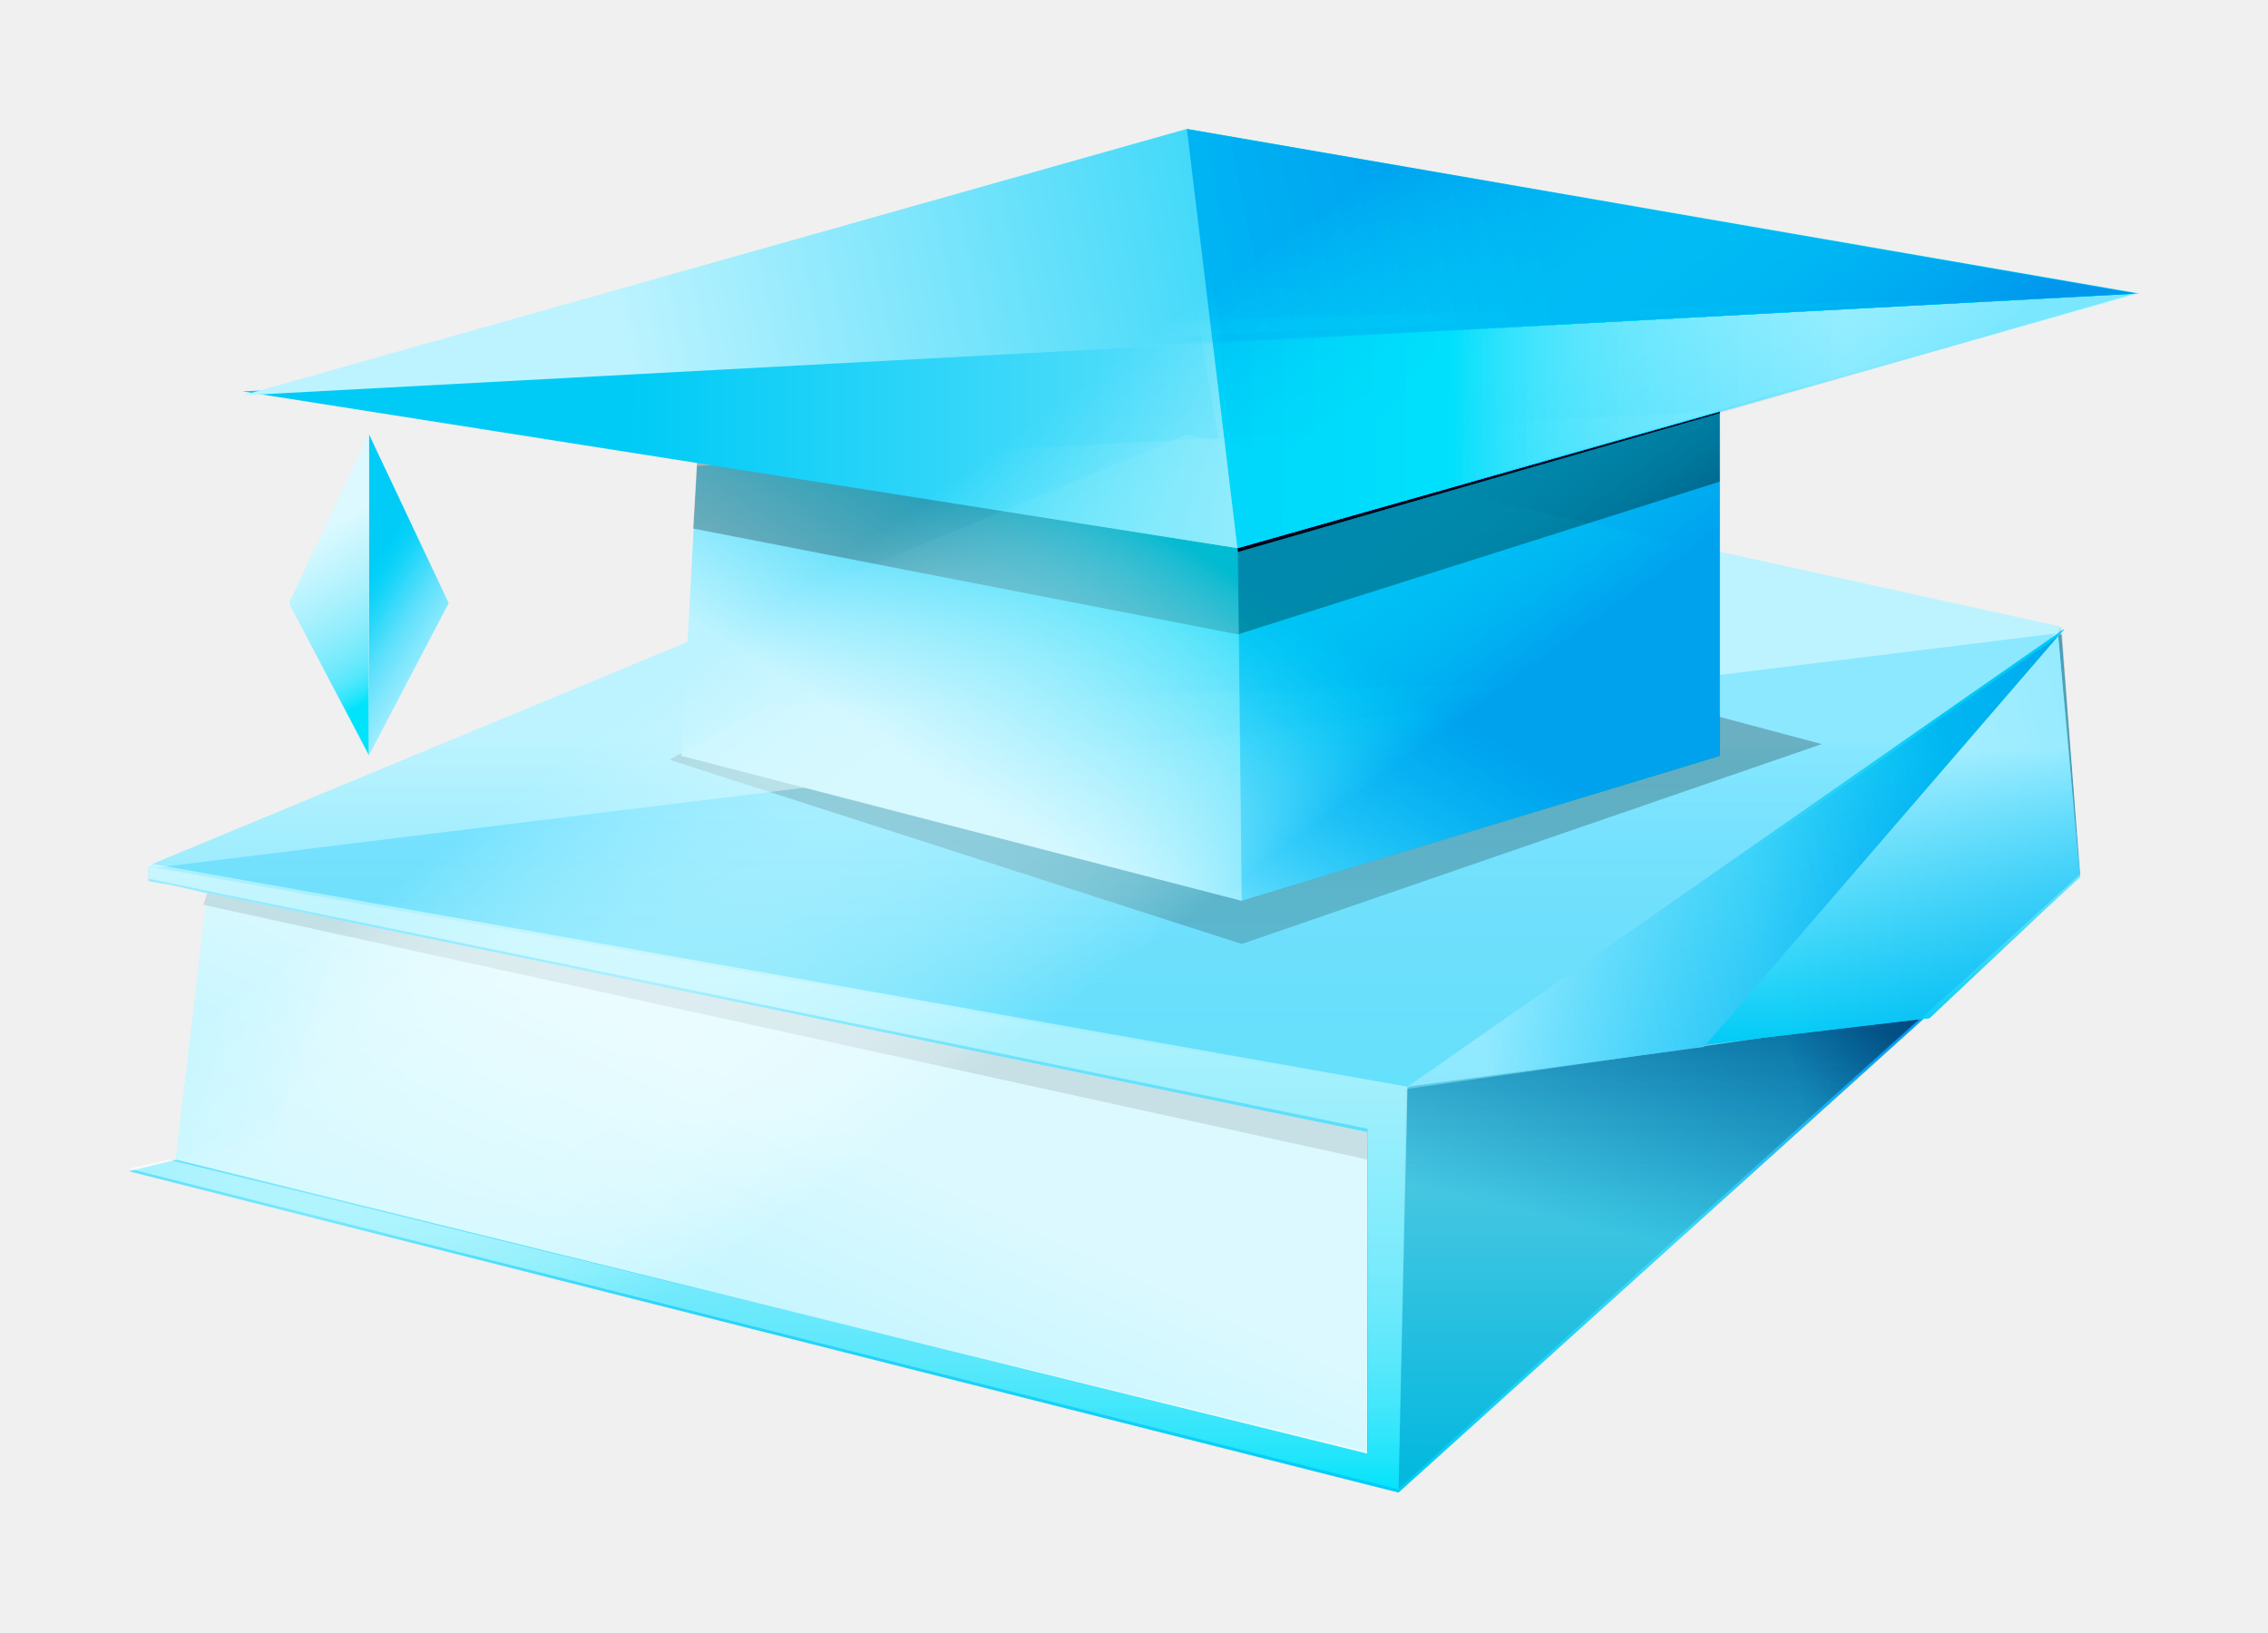
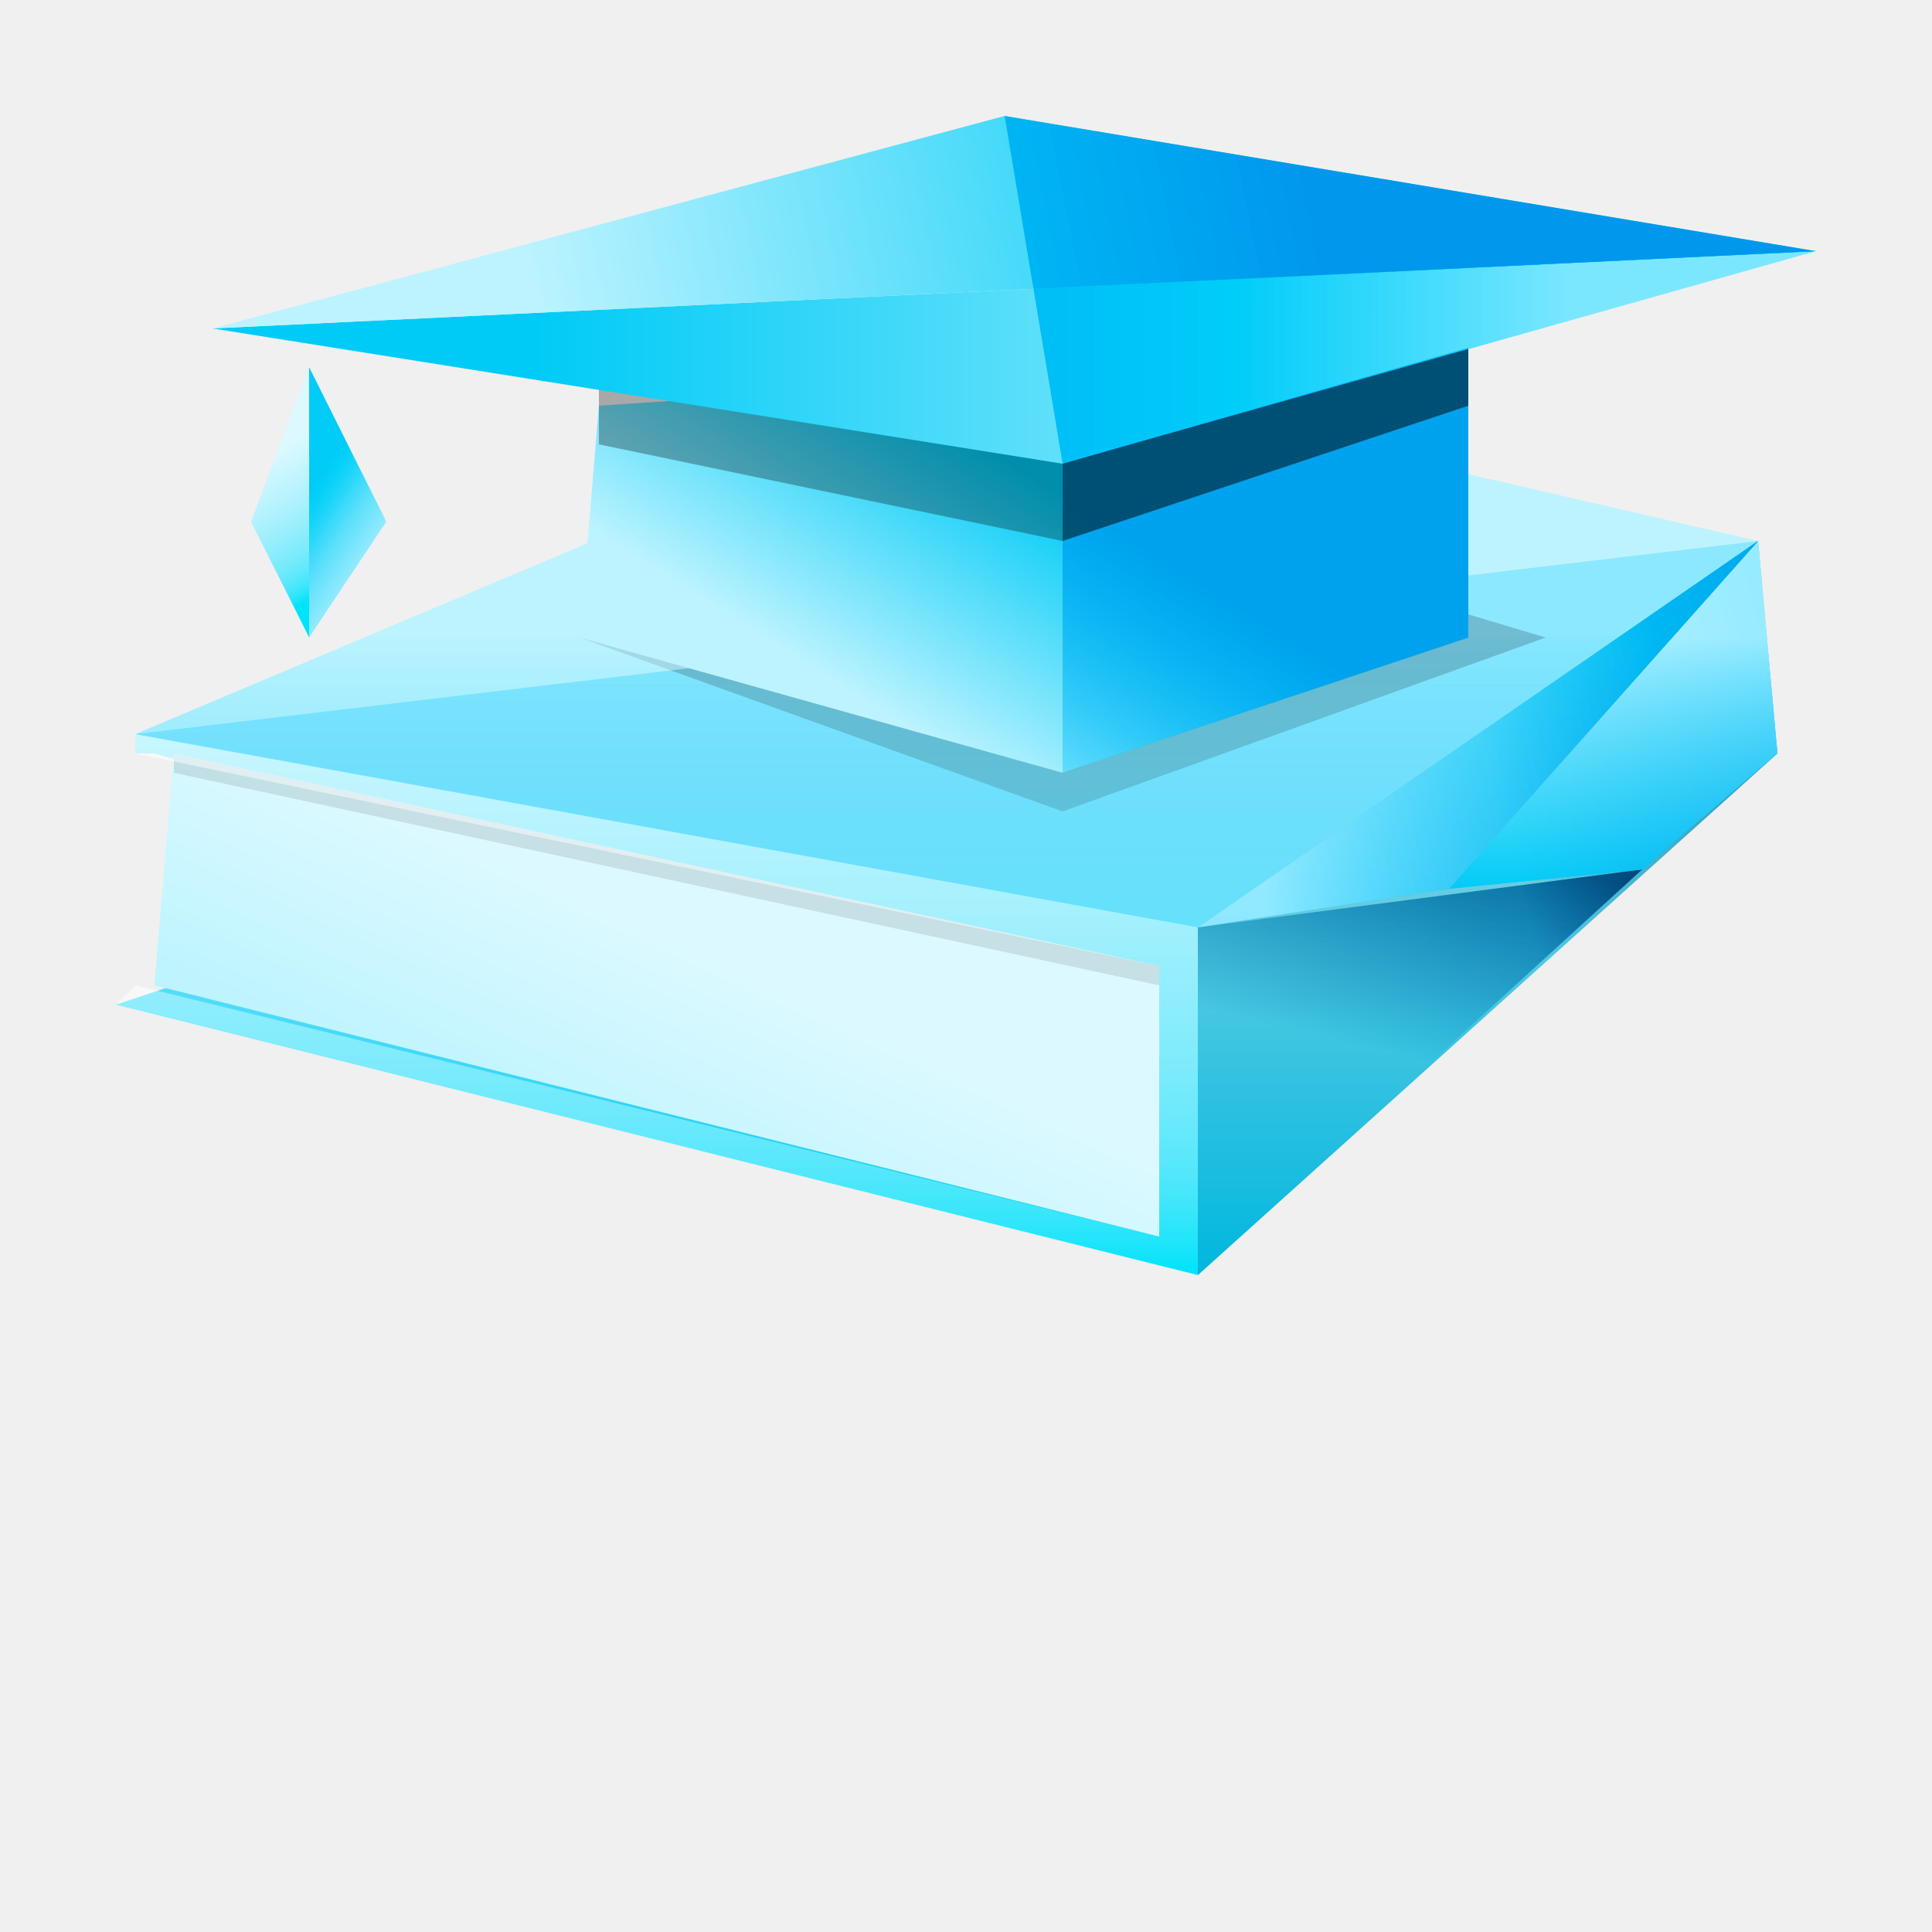
- <svg xmlns="http://www.w3.org/2000/svg" width="100" height="72" viewBox="0 0 100 72" fill="none">
-   <path d="M15.012 40.756L7.582 39.028L6.546 38.855V38.164L52.332 19.159L90.862 27.625L91.726 38.683L61.662 65.809L5.682 51.641L12.075 50.086L15.012 40.756Z" fill="url(#paint0_linear_3_85)" />
-   <path d="M19.788 26.59L16.267 19.142V33.309L19.788 26.59Z" fill="url(#paint1_linear_3_85)" />
+ <svg xmlns="http://www.w3.org/2000/svg" xmlns:xlink="http://www.w3.org/1999/xlink" width="100" height="100" fill="none">
+   <defs>
+     <path d="m20 27-4-8v14l4-6Z" fill="#fff" id="d" />
+   </defs>
+   <path d="m15 41-7-2H7v-1l45-19 39 9 1 11-30 27L6 52l6-2 3-9Z" fill="url(#a)" />
+   <path d="m20 27-4-8v14l4-6Z" fill="url(#b)" />
+   <path d="m20 27-4-8v14l4-6Z" fill="#000" style="mix-blend-mode:soft-light" />
+   <path d="m13 27 3-8v14l-3-6Z" fill="url(#c)" />
  <g style="mix-blend-mode:soft-light">
-     <path d="M19.788 26.59L16.267 19.142V33.309L19.788 26.59Z" fill="black" />
+     <use xlink:href="#d" />
+     <use style="mix-blend-mode:soft-light" xlink:href="#d" />
+     <path d="m13 27 3-8v14l-3-6Zm0 0h7-7Z" fill="#fff" />
  </g>
-   <path d="M12.745 26.59L16.267 19.142V33.309L12.745 26.59Z" fill="url(#paint2_linear_3_85)" />
-   <g style="mix-blend-mode:soft-light">
-     <path d="M19.788 26.59L16.267 19.142V33.309L19.788 26.59Z" fill="white" />
-     <g style="mix-blend-mode:soft-light">
-       <path d="M19.788 26.59L16.267 19.142V33.309L19.788 26.59Z" fill="white" />
-     </g>
-     <path d="M12.745 26.59L16.267 19.142V33.309L12.745 26.59Z" fill="white" />
-     <path d="M12.704 26.59H19.748V26.671H12.704V26.59Z" fill="white" />
-   </g>
-   <path d="M7.755 51.123L9.137 39.374L60.28 49.913V64.081L7.755 51.123Z" fill="url(#paint3_linear_3_85)" />
-   <g style="mix-blend-mode:soft-light">
-     <path d="M7.755 51.123L9.137 39.374L60.28 49.913V64.081L7.755 51.123Z" fill="white" />
-   </g>
-   <path d="M29.525 33.499L33.845 31.08L69.956 30.044L80.322 32.808L54.751 41.62L29.525 33.499Z" fill="black" fill-opacity="0.13" />
-   <g style="mix-blend-mode:soft-light">
-     <path d="M90.731 27.919L6.852 38.258L62.056 48.011L90.731 27.919Z" fill="url(#paint4_linear_3_85)" />
-   </g>
-   <path d="M30.044 33.327L30.735 20.541L75.831 18.122V33.327L54.751 39.719L30.044 33.327Z" fill="url(#paint5_linear_3_85)" />
-   <path d="M30.562 23.305L30.735 20.368L54.578 24.169L75.83 18.122V21.232L54.578 27.97L30.562 23.305Z" fill="black" fill-opacity="0.26" />
-   <path d="M54.578 24.169L10.693 17.258L94.318 12.939L54.578 24.169Z" fill="url(#paint6_linear_3_85)" />
-   <path d="M52.333 5.682L94.318 12.939L10.693 17.431L52.333 5.682Z" fill="url(#paint7_linear_3_85)" />
-   <g style="mix-blend-mode:soft-light">
-     <path d="M54.578 24.169L54.751 39.719L75.83 33.327V18.122L54.578 24.169Z" fill="black" />
-   </g>
-   <path d="M62.008 48.013L90.689 27.97L90.862 27.625L91.726 38.51L61.662 65.636L62.008 48.013Z" fill="black" fill-opacity="0.1" />
-   <path opacity="0.5" d="M9.137 39.374L60.28 49.913V51.123L8.964 39.892L9.137 39.374Z" fill="black" fill-opacity="0.2" />
-   <g style="mix-blend-mode:overlay">
-     <path d="M54.578 24.342L52.332 5.682L94.145 12.939L54.578 24.342Z" fill="black" />
-   </g>
-   <g style="mix-blend-mode:soft-light">
-     <path d="M85.074 44.695L62.056 48.011L61.763 65.762L85.074 44.695Z" fill="url(#paint8_linear_3_85)" />
-   </g>
-   <g style="mix-blend-mode:soft-light">
-     <path d="M85.074 44.695L62.056 48.011L61.763 65.762L85.074 44.695Z" fill="url(#paint9_linear_3_85)" />
-   </g>
-   <g style="mix-blend-mode:soft-light">
-     <path d="M62.056 47.914L6.56 38.063V38.746L60.301 49.767V64.007L7.437 51.132L5.682 51.523L61.666 65.665L62.056 47.914Z" fill="white" />
-   </g>
-   <path d="M90.731 27.822L75.126 46.061L85.074 44.89L91.706 38.648L90.731 27.822Z" fill="url(#paint10_linear_3_85)" />
-   <path d="M91.024 27.724L62.056 47.914L75.126 46.158L91.024 27.724Z" fill="url(#paint11_linear_3_85)" />
-   <g style="mix-blend-mode:soft-light">
-     <path d="M91.024 27.724L62.056 47.914L75.126 46.158L91.024 27.724Z" fill="url(#paint12_linear_3_85)" />
-   </g>
-   <g style="mix-blend-mode:soft-light">
-     <path d="M61.959 48.206L90.926 27.919L91.706 38.551L61.959 65.567V48.206Z" fill="url(#paint13_linear_3_85)" />
-   </g>
-   <g style="mix-blend-mode:soft-light" opacity="0.8">
-     <path d="M15.012 40.756L7.582 39.028L6.546 38.855V38.164L52.332 19.159L90.862 27.625L91.726 38.683L61.662 65.809L5.682 51.641L12.075 50.086L15.012 40.756Z" fill="url(#paint14_linear_3_85)" />
-     <path d="M19.788 26.59L16.266 19.141V33.309L19.788 26.59Z" fill="url(#paint15_linear_3_85)" />
-     <path d="M19.788 26.59L16.266 19.141V33.309L19.788 26.59Z" fill="url(#paint16_linear_3_85)" />
-     <path d="M12.745 26.59L16.266 19.141V33.309L12.745 26.59Z" fill="url(#paint17_linear_3_85)" />
-     <path d="M19.748 26.59H12.704V26.671H19.748V26.59Z" fill="url(#paint18_linear_3_85)" />
-     <path d="M19.788 26.59L16.266 19.141V33.309L19.788 26.59Z" fill="url(#paint19_linear_3_85)" />
-     <path d="M19.788 26.59L16.266 19.141V33.309L19.788 26.59Z" fill="url(#paint20_linear_3_85)" />
-     <path d="M12.745 26.59L16.266 19.141V33.309L12.745 26.59Z" fill="url(#paint21_linear_3_85)" />
-     <path d="M19.748 26.59H12.704V26.671H19.748V26.59Z" fill="url(#paint22_linear_3_85)" />
-     <path d="M7.755 51.123L9.137 39.374L60.28 49.913V64.081L7.755 51.123Z" fill="url(#paint23_linear_3_85)" />
-     <path d="M7.755 51.123L9.137 39.374L60.28 49.913V64.081L7.755 51.123Z" fill="url(#paint24_linear_3_85)" />
-     <path d="M29.525 33.499L33.845 31.08L69.956 30.044L80.322 32.808L54.751 41.62L29.525 33.499Z" fill="url(#paint25_linear_3_85)" />
-     <path d="M90.731 27.919L6.852 38.258L62.056 48.011L90.731 27.919Z" fill="url(#paint26_linear_3_85)" />
-     <path d="M30.044 33.327L30.735 20.541L75.83 18.122V33.327L54.751 39.719L30.044 33.327Z" fill="url(#paint27_linear_3_85)" />
-     <path d="M30.562 23.305L30.735 20.368L54.578 24.169L75.83 18.122V21.232L54.578 27.97L30.562 23.305Z" fill="url(#paint28_linear_3_85)" />
-     <path d="M54.578 24.169L10.692 17.258L94.318 12.938L54.578 24.169Z" fill="url(#paint29_linear_3_85)" />
-     <path d="M52.332 5.682L94.318 12.938L10.692 17.431L52.332 5.682Z" fill="url(#paint30_linear_3_85)" />
-     <path d="M54.578 24.169L54.751 39.719L75.83 33.327V18.122L54.578 24.169Z" fill="url(#paint31_linear_3_85)" />
-     <path d="M62.008 48.013L90.689 27.97L90.862 27.625L91.726 38.51L61.662 65.636L62.008 48.013Z" fill="url(#paint32_linear_3_85)" />
-     <path d="M9.137 39.374L60.28 49.913V51.123L8.965 39.892L9.137 39.374Z" fill="url(#paint33_linear_3_85)" />
-     <path d="M54.5 24L52.332 5.682L94.145 12.938L54.5 24Z" fill="url(#paint34_linear_3_85)" />
-     <path d="M85.074 44.695L62.056 48.011L61.763 65.762L85.074 44.695Z" fill="url(#paint35_linear_3_85)" />
-     <path d="M85.074 44.695L62.056 48.011L61.763 65.762L85.074 44.695Z" fill="url(#paint36_linear_3_85)" />
-     <path d="M62.056 47.914L6.56 38.063V38.746L60.301 49.767V64.007L7.437 51.132L5.682 51.523L61.666 65.665L62.056 47.914Z" fill="url(#paint37_linear_3_85)" />
-     <path d="M53.473 14.07L11.144 17.386L53.473 14.752L93.949 12.997L53.473 14.07Z" fill="url(#paint38_linear_3_85)" />
-     <path d="M52.888 14.46L52.205 5.779L53.766 14.46L54.546 24.116L52.888 14.46Z" fill="url(#paint39_linear_3_85)" />
-   </g>
-   <path d="M90.731 27.822L75.126 46.061L85.074 44.89L91.707 38.648L90.731 27.822Z" fill="url(#paint40_linear_3_85)" />
-   <path d="M91.024 27.724L62.056 47.914L75.126 46.158L91.024 27.724Z" fill="url(#paint41_linear_3_85)" />
-   <g style="mix-blend-mode:soft-light">
-     <path d="M91.024 27.724L62.056 47.914L75.126 46.158L91.024 27.724Z" fill="url(#paint42_linear_3_85)" />
-   </g>
-   <g style="mix-blend-mode:soft-light">
-     <path d="M61.959 48.206L90.926 27.919L91.707 38.551L61.959 65.567V48.206Z" fill="url(#paint43_linear_3_85)" />
-   </g>
+   <path d="m8 51 1-12 51 11v14L8 51Z" fill="url(#e)" />
+   <path d="m8 51 1-12 51 11v14L8 51Z" fill="#fff" style="mix-blend-mode:soft-light" />
+   <path d="m30 33 4-2 36-1 10 3-25 9-25-9Z" fill="#000" fill-opacity=".1" />
+   <path d="M91 28 7 38l55 10 29-20Z" fill="url(#f)" style="mix-blend-mode:soft-light" />
+   <path d="m30 33 1-12 45-3v15l-21 7-25-7Z" fill="url(#g)" />
+   <path d="M31 23v-3l24 4 21-6v3l-21 7-24-5Z" fill="#000" fill-opacity=".3" />
+   <path d="m55 24-44-7 83-4-39 11Z" fill="url(#h)" />
+   <path d="m52 6 42 7-83 4L52 6Z" fill="url(#i)" />
+   <path d="M55 24v16l21-7V18l-21 6Z" fill="#000" style="mix-blend-mode:soft-light" />
+   <path d="m62 48 29-20 1 11-30 27V48Z" fill="#000" fill-opacity=".1" />
+   <path opacity=".5" d="m9 39 51 11v1L9 40v-1Z" fill="#000" fill-opacity=".2" />
+   <path d="M55 24 52 6l42 7-39 11Z" fill="#000" style="mix-blend-mode:overlay" />
+   <path d="m85 45-23 3v18l23-21Z" fill="url(#j)" style="mix-blend-mode:soft-light" />
+   <path d="m85 45-23 3v18l23-21Z" fill="url(#k)" style="mix-blend-mode:soft-light" />
+   <path d="M62 48 7 38v1l53 11v14L7 51l-1 1 56 14V48Z" fill="#fff" style="mix-blend-mode:soft-light" />
+   <path d="M91 28 75 46l10-1 7-6-1-11Z" fill="url(#l)" />
+   <path d="M91 28 62 48l13-2 16-18Z" fill="url(#m)" />
+   <path d="M91 28 62 48l13-2 16-18Z" fill="url(#n)" style="mix-blend-mode:soft-light" />
+   <path d="m62 48 29-20 1 11-30 27V48Z" fill="url(#o)" style="mix-blend-mode:soft-light" />
+   <path d="M91 28 75 46l10-1 7-6-1-11Z" fill="url(#P)" />
+   <path d="M91 28 62 48l13-2 16-18Z" fill="url(#Q)" />
+   <path d="M91 28 62 48l13-2 16-18Z" fill="url(#R)" style="mix-blend-mode:soft-light" />
+   <path d="m62 48 29-20 1 11-30 27V48Z" fill="url(#S)" style="mix-blend-mode:soft-light" />
  <defs>
-     <linearGradient id="paint0_linear_3_85" x1="48.704" y1="32.458" x2="48.704" y2="65.809" gradientUnits="userSpaceOnUse">
+     <linearGradient id="a" x1="48.7" y1="32.5" x2="48.7" y2="65.8" gradientUnits="userSpaceOnUse">
      <stop stop-color="#BDF3FF" />
      <stop offset="1" stop-color="#00CBF6" />
    </linearGradient>
-     <linearGradient id="paint1_linear_3_85" x1="20.355" y1="28.735" x2="15.659" y2="25.618" gradientUnits="userSpaceOnUse">
+     <linearGradient id="b" x1="20.4" y1="28.7" x2="15.7" y2="25.6" gradientUnits="userSpaceOnUse">
      <stop stop-color="#BDF3FF" />
      <stop offset="1" stop-color="#00CBF6" />
    </linearGradient>
-     <linearGradient id="paint2_linear_3_85" x1="12.138" y1="24.566" x2="15.902" y2="31.083" gradientUnits="userSpaceOnUse">
+     <linearGradient id="c" x1="12.1" y1="24.6" x2="15.9" y2="31.1" gradientUnits="userSpaceOnUse">
      <stop stop-color="#BDF3FF" />
      <stop offset="1" stop-color="#00CBF6" />
    </linearGradient>
-     <linearGradient id="paint3_linear_3_85" x1="19.434" y1="41.672" x2="-0.56" y2="85.367" gradientUnits="userSpaceOnUse">
+     <linearGradient id="e" x1="19.4" y1="41.7" x2="-.6" y2="85.4" gradientUnits="userSpaceOnUse">
      <stop stop-color="#BDF3FF" />
      <stop offset="1" stop-color="#00CBF6" />
    </linearGradient>
-     <linearGradient id="paint4_linear_3_85" x1="48.792" y1="33.647" x2="48.792" y2="48.011" gradientUnits="userSpaceOnUse">
+     <linearGradient id="f" x1="48.8" y1="33.6" x2="48.8" y2="48" gradientUnits="userSpaceOnUse">
      <stop />
      <stop offset="1" stop-opacity="0" />
    </linearGradient>
-     <linearGradient id="paint5_linear_3_85" x1="52.937" y1="24.328" x2="45.248" y2="36.609" gradientUnits="userSpaceOnUse">
+     <linearGradient id="g" x1="52.9" y1="24.3" x2="45.2" y2="36.6" gradientUnits="userSpaceOnUse">
      <stop stop-color="#00CBF6" />
      <stop offset="1" stop-color="#BDF3FF" />
    </linearGradient>
-     <linearGradient id="paint6_linear_3_85" x1="27.798" y1="19.677" x2="81.359" y2="19.85" gradientUnits="userSpaceOnUse">
+     <linearGradient id="h" x1="27.8" y1="19.7" x2="81.4" y2="19.8" gradientUnits="userSpaceOnUse">
      <stop stop-color="#00CBF6" />
      <stop offset="1" stop-color="#BDF3FF" />
    </linearGradient>
-     <linearGradient id="paint7_linear_3_85" x1="67.537" y1="7.41" x2="27.452" y2="15.53" gradientUnits="userSpaceOnUse">
+     <linearGradient id="i" x1="67.5" y1="7.4" x2="27.5" y2="15.5" gradientUnits="userSpaceOnUse">
      <stop stop-color="#00CBF6" />
      <stop offset="1" stop-color="#BDF3FF" />
    </linearGradient>
-     <linearGradient id="paint8_linear_3_85" x1="71.322" y1="54.448" x2="73.955" y2="43.33" gradientUnits="userSpaceOnUse">
+     <linearGradient id="j" x1="71.3" y1="54.4" x2="74" y2="43.3" gradientUnits="userSpaceOnUse">
      <stop stop-opacity="0" />
      <stop offset="1" />
    </linearGradient>
-     <linearGradient id="paint9_linear_3_85" x1="71.322" y1="54.448" x2="73.955" y2="43.33" gradientUnits="userSpaceOnUse">
+     <linearGradient id="k" x1="71.3" y1="54.4" x2="74" y2="43.3" gradientUnits="userSpaceOnUse">
      <stop stop-opacity="0" />
      <stop offset="1" />
    </linearGradient>
-     <linearGradient id="paint10_linear_3_85" x1="83.416" y1="33.022" x2="83.416" y2="46.061" gradientUnits="userSpaceOnUse">
+     <linearGradient id="l" x1="83.4" y1="33" x2="83.4" y2="46.1" gradientUnits="userSpaceOnUse">
      <stop stop-color="#BDF3FF" />
      <stop offset="1" stop-color="#00CBF6" />
    </linearGradient>
-     <linearGradient id="paint11_linear_3_85" x1="65.079" y1="44.89" x2="87.415" y2="40.014" gradientUnits="userSpaceOnUse">
+     <linearGradient id="m" x1="65.1" y1="44.9" x2="87.4" y2="40" gradientUnits="userSpaceOnUse">
      <stop stop-color="#BDF3FF" />
      <stop offset="1" stop-color="#00CBF6" />
    </linearGradient>
-     <linearGradient id="paint12_linear_3_85" x1="76.54" y1="33.48" x2="76.54" y2="47.914" gradientUnits="userSpaceOnUse">
+     <linearGradient id="n" x1="76.5" y1="33.5" x2="76.5" y2="47.9" gradientUnits="userSpaceOnUse">
      <stop stop-opacity="0" />
      <stop offset="1" />
    </linearGradient>
-     <linearGradient id="paint13_linear_3_85" x1="76.833" y1="38.652" x2="96.68" y2="33.479" gradientUnits="userSpaceOnUse">
+     <linearGradient id="o" x1="76.8" y1="38.7" x2="96.7" y2="33.5" gradientUnits="userSpaceOnUse">
      <stop stop-opacity="0" />
      <stop offset="1" />
    </linearGradient>
-     <linearGradient id="paint14_linear_3_85" x1="35.234" y1="26.066" x2="48.011" y2="43.622" gradientUnits="userSpaceOnUse">
-       <stop stop-color="white" stop-opacity="0" />
-       <stop offset="0.445" stop-color="white" />
-       <stop offset="1" stop-color="white" stop-opacity="0" />
+     <linearGradient id="p" x1="35.2" y1="26.1" x2="48" y2="43.6" gradientUnits="userSpaceOnUse">
+       <stop stop-color="#fff" stop-opacity="0" />
+       <stop offset=".4" stop-color="#fff" />
+       <stop offset="1" stop-color="#fff" stop-opacity="0" />
    </linearGradient>
-     <linearGradient id="paint15_linear_3_85" x1="35.234" y1="26.066" x2="48.011" y2="43.622" gradientUnits="userSpaceOnUse">
-       <stop stop-color="white" stop-opacity="0" />
-       <stop offset="0.445" stop-color="white" />
-       <stop offset="1" stop-color="white" stop-opacity="0" />
-     </linearGradient>
-     <linearGradient id="paint16_linear_3_85" x1="35.234" y1="26.066" x2="48.011" y2="43.622" gradientUnits="userSpaceOnUse">
-       <stop stop-color="white" stop-opacity="0" />
-       <stop offset="0.445" stop-color="white" />
-       <stop offset="1" stop-color="white" stop-opacity="0" />
-     </linearGradient>
-     <linearGradient id="paint17_linear_3_85" x1="35.234" y1="26.066" x2="48.011" y2="43.622" gradientUnits="userSpaceOnUse">
-       <stop stop-color="white" stop-opacity="0" />
-       <stop offset="0.445" stop-color="white" />
-       <stop offset="1" stop-color="white" stop-opacity="0" />
-     </linearGradient>
-     <linearGradient id="paint18_linear_3_85" x1="35.234" y1="26.066" x2="48.011" y2="43.622" gradientUnits="userSpaceOnUse">
-       <stop stop-color="white" stop-opacity="0" />
-       <stop offset="0.445" stop-color="white" />
-       <stop offset="1" stop-color="white" stop-opacity="0" />
-     </linearGradient>
-     <linearGradient id="paint19_linear_3_85" x1="35.234" y1="26.066" x2="48.011" y2="43.622" gradientUnits="userSpaceOnUse">
-       <stop stop-color="white" stop-opacity="0" />
-       <stop offset="0.445" stop-color="white" />
-       <stop offset="1" stop-color="white" stop-opacity="0" />
-     </linearGradient>
-     <linearGradient id="paint20_linear_3_85" x1="35.234" y1="26.066" x2="48.011" y2="43.622" gradientUnits="userSpaceOnUse">
-       <stop stop-color="white" stop-opacity="0" />
-       <stop offset="0.445" stop-color="white" />
-       <stop offset="1" stop-color="white" stop-opacity="0" />
-     </linearGradient>
-     <linearGradient id="paint21_linear_3_85" x1="35.234" y1="26.066" x2="48.011" y2="43.622" gradientUnits="userSpaceOnUse">
-       <stop stop-color="white" stop-opacity="0" />
-       <stop offset="0.445" stop-color="white" />
-       <stop offset="1" stop-color="white" stop-opacity="0" />
-     </linearGradient>
-     <linearGradient id="paint22_linear_3_85" x1="35.234" y1="26.066" x2="48.011" y2="43.622" gradientUnits="userSpaceOnUse">
-       <stop stop-color="white" stop-opacity="0" />
-       <stop offset="0.445" stop-color="white" />
-       <stop offset="1" stop-color="white" stop-opacity="0" />
-     </linearGradient>
-     <linearGradient id="paint23_linear_3_85" x1="35.234" y1="26.066" x2="48.011" y2="43.622" gradientUnits="userSpaceOnUse">
-       <stop stop-color="white" stop-opacity="0" />
-       <stop offset="0.445" stop-color="white" />
-       <stop offset="1" stop-color="white" stop-opacity="0" />
-     </linearGradient>
-     <linearGradient id="paint24_linear_3_85" x1="35.234" y1="26.066" x2="48.011" y2="43.622" gradientUnits="userSpaceOnUse">
-       <stop stop-color="white" stop-opacity="0" />
-       <stop offset="0.445" stop-color="white" />
-       <stop offset="1" stop-color="white" stop-opacity="0" />
-     </linearGradient>
-     <linearGradient id="paint25_linear_3_85" x1="35.234" y1="26.066" x2="48.011" y2="43.622" gradientUnits="userSpaceOnUse">
-       <stop stop-color="white" stop-opacity="0" />
-       <stop offset="0.445" stop-color="white" />
-       <stop offset="1" stop-color="white" stop-opacity="0" />
-     </linearGradient>
-     <linearGradient id="paint26_linear_3_85" x1="35.234" y1="26.066" x2="48.011" y2="43.622" gradientUnits="userSpaceOnUse">
-       <stop stop-color="white" stop-opacity="0" />
-       <stop offset="0.445" stop-color="white" />
-       <stop offset="1" stop-color="white" stop-opacity="0" />
-     </linearGradient>
-     <linearGradient id="paint27_linear_3_85" x1="35.234" y1="26.066" x2="48.011" y2="43.622" gradientUnits="userSpaceOnUse">
-       <stop stop-color="white" stop-opacity="0" />
-       <stop offset="0.445" stop-color="white" />
-       <stop offset="1" stop-color="white" stop-opacity="0" />
-     </linearGradient>
-     <linearGradient id="paint28_linear_3_85" x1="35.234" y1="26.066" x2="48.011" y2="43.622" gradientUnits="userSpaceOnUse">
-       <stop stop-color="white" stop-opacity="0" />
-       <stop offset="0.445" stop-color="white" />
-       <stop offset="1" stop-color="white" stop-opacity="0" />
-     </linearGradient>
-     <linearGradient id="paint29_linear_3_85" x1="35.234" y1="26.066" x2="48.011" y2="43.622" gradientUnits="userSpaceOnUse">
-       <stop stop-color="white" stop-opacity="0" />
-       <stop offset="0.445" stop-color="white" />
-       <stop offset="1" stop-color="white" stop-opacity="0" />
-     </linearGradient>
-     <linearGradient id="paint30_linear_3_85" x1="35.234" y1="26.066" x2="48.011" y2="43.622" gradientUnits="userSpaceOnUse">
-       <stop stop-color="white" stop-opacity="0" />
-       <stop offset="0.445" stop-color="white" />
-       <stop offset="1" stop-color="white" stop-opacity="0" />
-     </linearGradient>
-     <linearGradient id="paint31_linear_3_85" x1="35.234" y1="26.066" x2="48.011" y2="43.622" gradientUnits="userSpaceOnUse">
-       <stop stop-color="white" stop-opacity="0" />
-       <stop offset="0.445" stop-color="white" />
-       <stop offset="1" stop-color="white" stop-opacity="0" />
-     </linearGradient>
-     <linearGradient id="paint32_linear_3_85" x1="35.234" y1="26.066" x2="48.011" y2="43.622" gradientUnits="userSpaceOnUse">
-       <stop stop-color="white" stop-opacity="0" />
-       <stop offset="0.445" stop-color="white" />
-       <stop offset="1" stop-color="white" stop-opacity="0" />
-     </linearGradient>
-     <linearGradient id="paint33_linear_3_85" x1="35.234" y1="26.066" x2="48.011" y2="43.622" gradientUnits="userSpaceOnUse">
-       <stop stop-color="white" stop-opacity="0" />
-       <stop offset="0.445" stop-color="white" />
-       <stop offset="1" stop-color="white" stop-opacity="0" />
-     </linearGradient>
-     <linearGradient id="paint34_linear_3_85" x1="35.234" y1="26.066" x2="48.011" y2="43.622" gradientUnits="userSpaceOnUse">
-       <stop stop-color="white" stop-opacity="0" />
-       <stop offset="0.445" stop-color="white" />
-       <stop offset="1" stop-color="white" stop-opacity="0" />
-     </linearGradient>
-     <linearGradient id="paint35_linear_3_85" x1="35.234" y1="26.066" x2="48.011" y2="43.622" gradientUnits="userSpaceOnUse">
-       <stop stop-color="white" stop-opacity="0" />
-       <stop offset="0.445" stop-color="white" />
-       <stop offset="1" stop-color="white" stop-opacity="0" />
-     </linearGradient>
-     <linearGradient id="paint36_linear_3_85" x1="35.234" y1="26.066" x2="48.011" y2="43.622" gradientUnits="userSpaceOnUse">
-       <stop stop-color="white" stop-opacity="0" />
-       <stop offset="0.445" stop-color="white" />
-       <stop offset="1" stop-color="white" stop-opacity="0" />
-     </linearGradient>
-     <linearGradient id="paint37_linear_3_85" x1="35.234" y1="26.066" x2="48.011" y2="43.622" gradientUnits="userSpaceOnUse">
-       <stop stop-color="white" stop-opacity="0" />
-       <stop offset="0.445" stop-color="white" />
-       <stop offset="1" stop-color="white" stop-opacity="0" />
-     </linearGradient>
-     <linearGradient id="paint38_linear_3_85" x1="35.234" y1="26.066" x2="48.011" y2="43.622" gradientUnits="userSpaceOnUse">
-       <stop stop-color="white" stop-opacity="0" />
-       <stop offset="0.445" stop-color="white" />
-       <stop offset="1" stop-color="white" stop-opacity="0" />
-     </linearGradient>
-     <linearGradient id="paint39_linear_3_85" x1="35.234" y1="26.066" x2="48.011" y2="43.622" gradientUnits="userSpaceOnUse">
-       <stop stop-color="white" stop-opacity="0" />
-       <stop offset="0.445" stop-color="white" />
-       <stop offset="1" stop-color="white" stop-opacity="0" />
-     </linearGradient>
-     <linearGradient id="paint40_linear_3_85" x1="83.416" y1="33.022" x2="83.416" y2="46.061" gradientUnits="userSpaceOnUse">
+     <linearGradient id="P" x1="83.4" y1="33" x2="83.4" y2="46.1" gradientUnits="userSpaceOnUse">
      <stop stop-color="#BDF3FF" />
      <stop offset="1" stop-color="#00CBF6" />
    </linearGradient>
-     <linearGradient id="paint41_linear_3_85" x1="65.079" y1="44.89" x2="87.415" y2="40.014" gradientUnits="userSpaceOnUse">
+     <linearGradient id="Q" x1="65.1" y1="44.9" x2="87.4" y2="40" gradientUnits="userSpaceOnUse">
      <stop stop-color="#BDF3FF" />
      <stop offset="1" stop-color="#00CBF6" />
    </linearGradient>
-     <linearGradient id="paint42_linear_3_85" x1="76.54" y1="33.48" x2="76.54" y2="47.914" gradientUnits="userSpaceOnUse">
+     <linearGradient id="R" x1="76.5" y1="33.5" x2="76.5" y2="47.9" gradientUnits="userSpaceOnUse">
      <stop stop-opacity="0" />
      <stop offset="1" />
    </linearGradient>
-     <linearGradient id="paint43_linear_3_85" x1="76.833" y1="38.652" x2="96.681" y2="33.479" gradientUnits="userSpaceOnUse">
+     <linearGradient id="S" x1="76.8" y1="38.7" x2="96.7" y2="33.5" gradientUnits="userSpaceOnUse">
      <stop stop-opacity="0" />
      <stop offset="1" />
    </linearGradient>
  </defs>
</svg>
